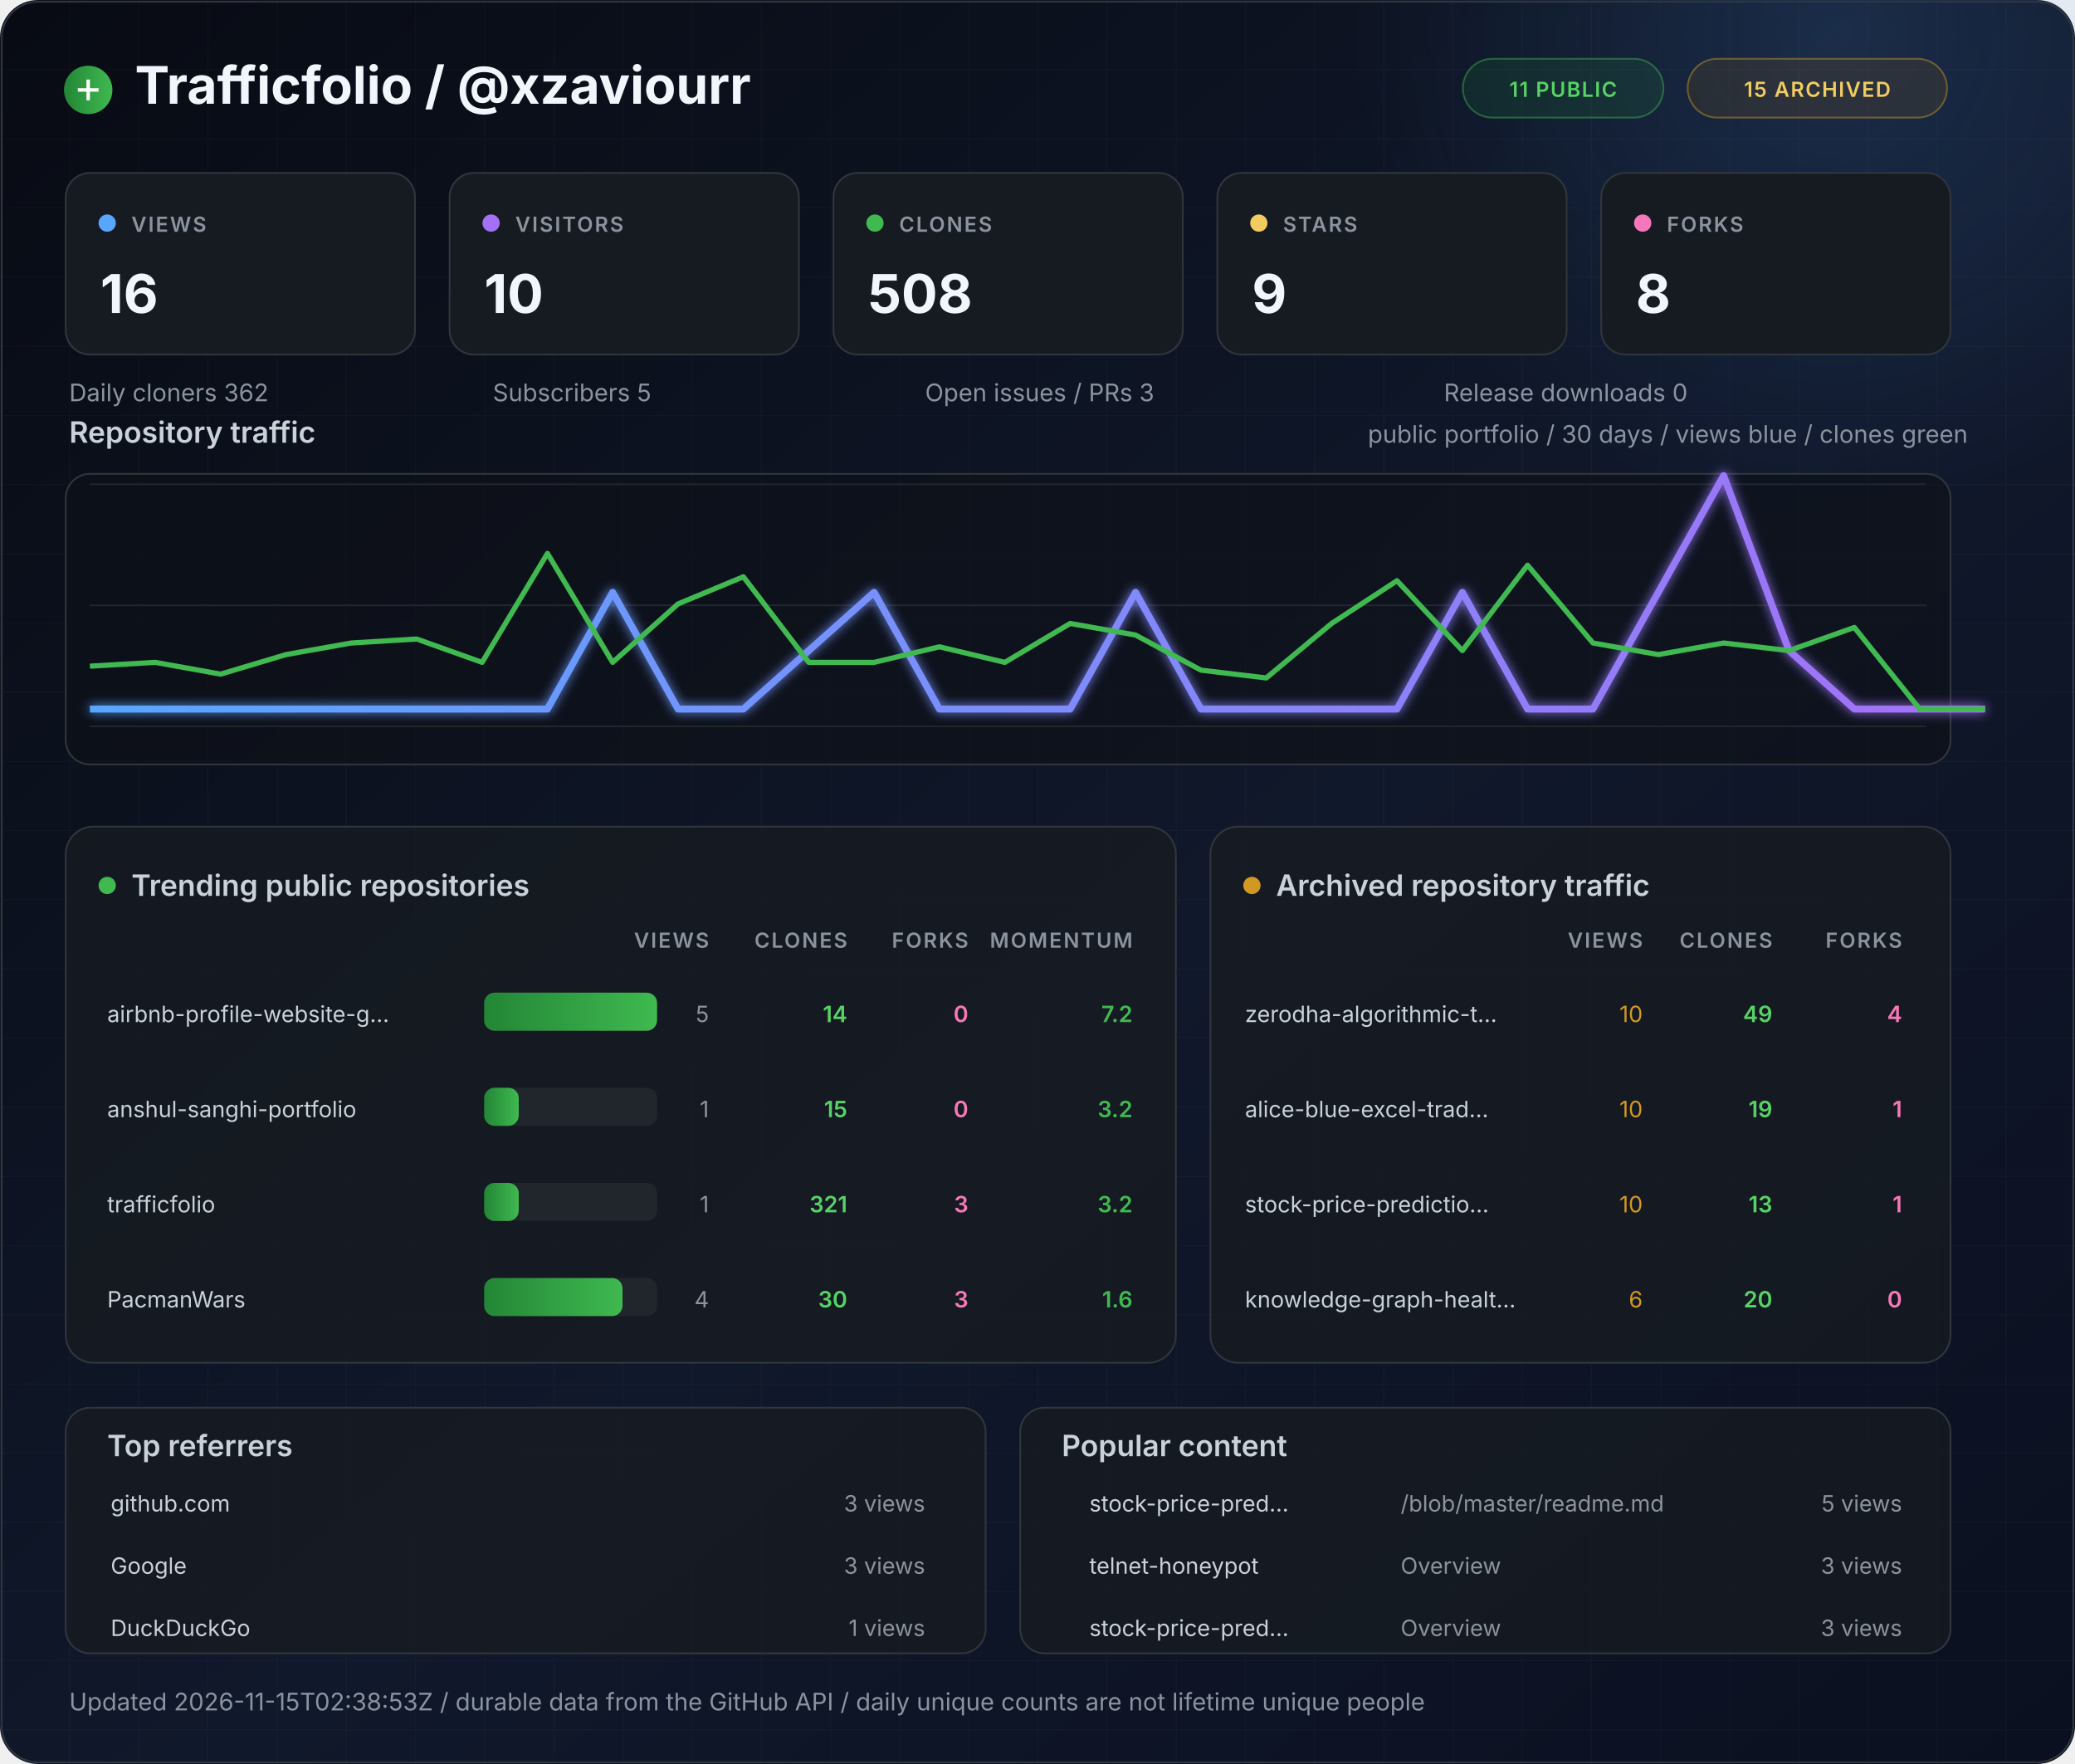
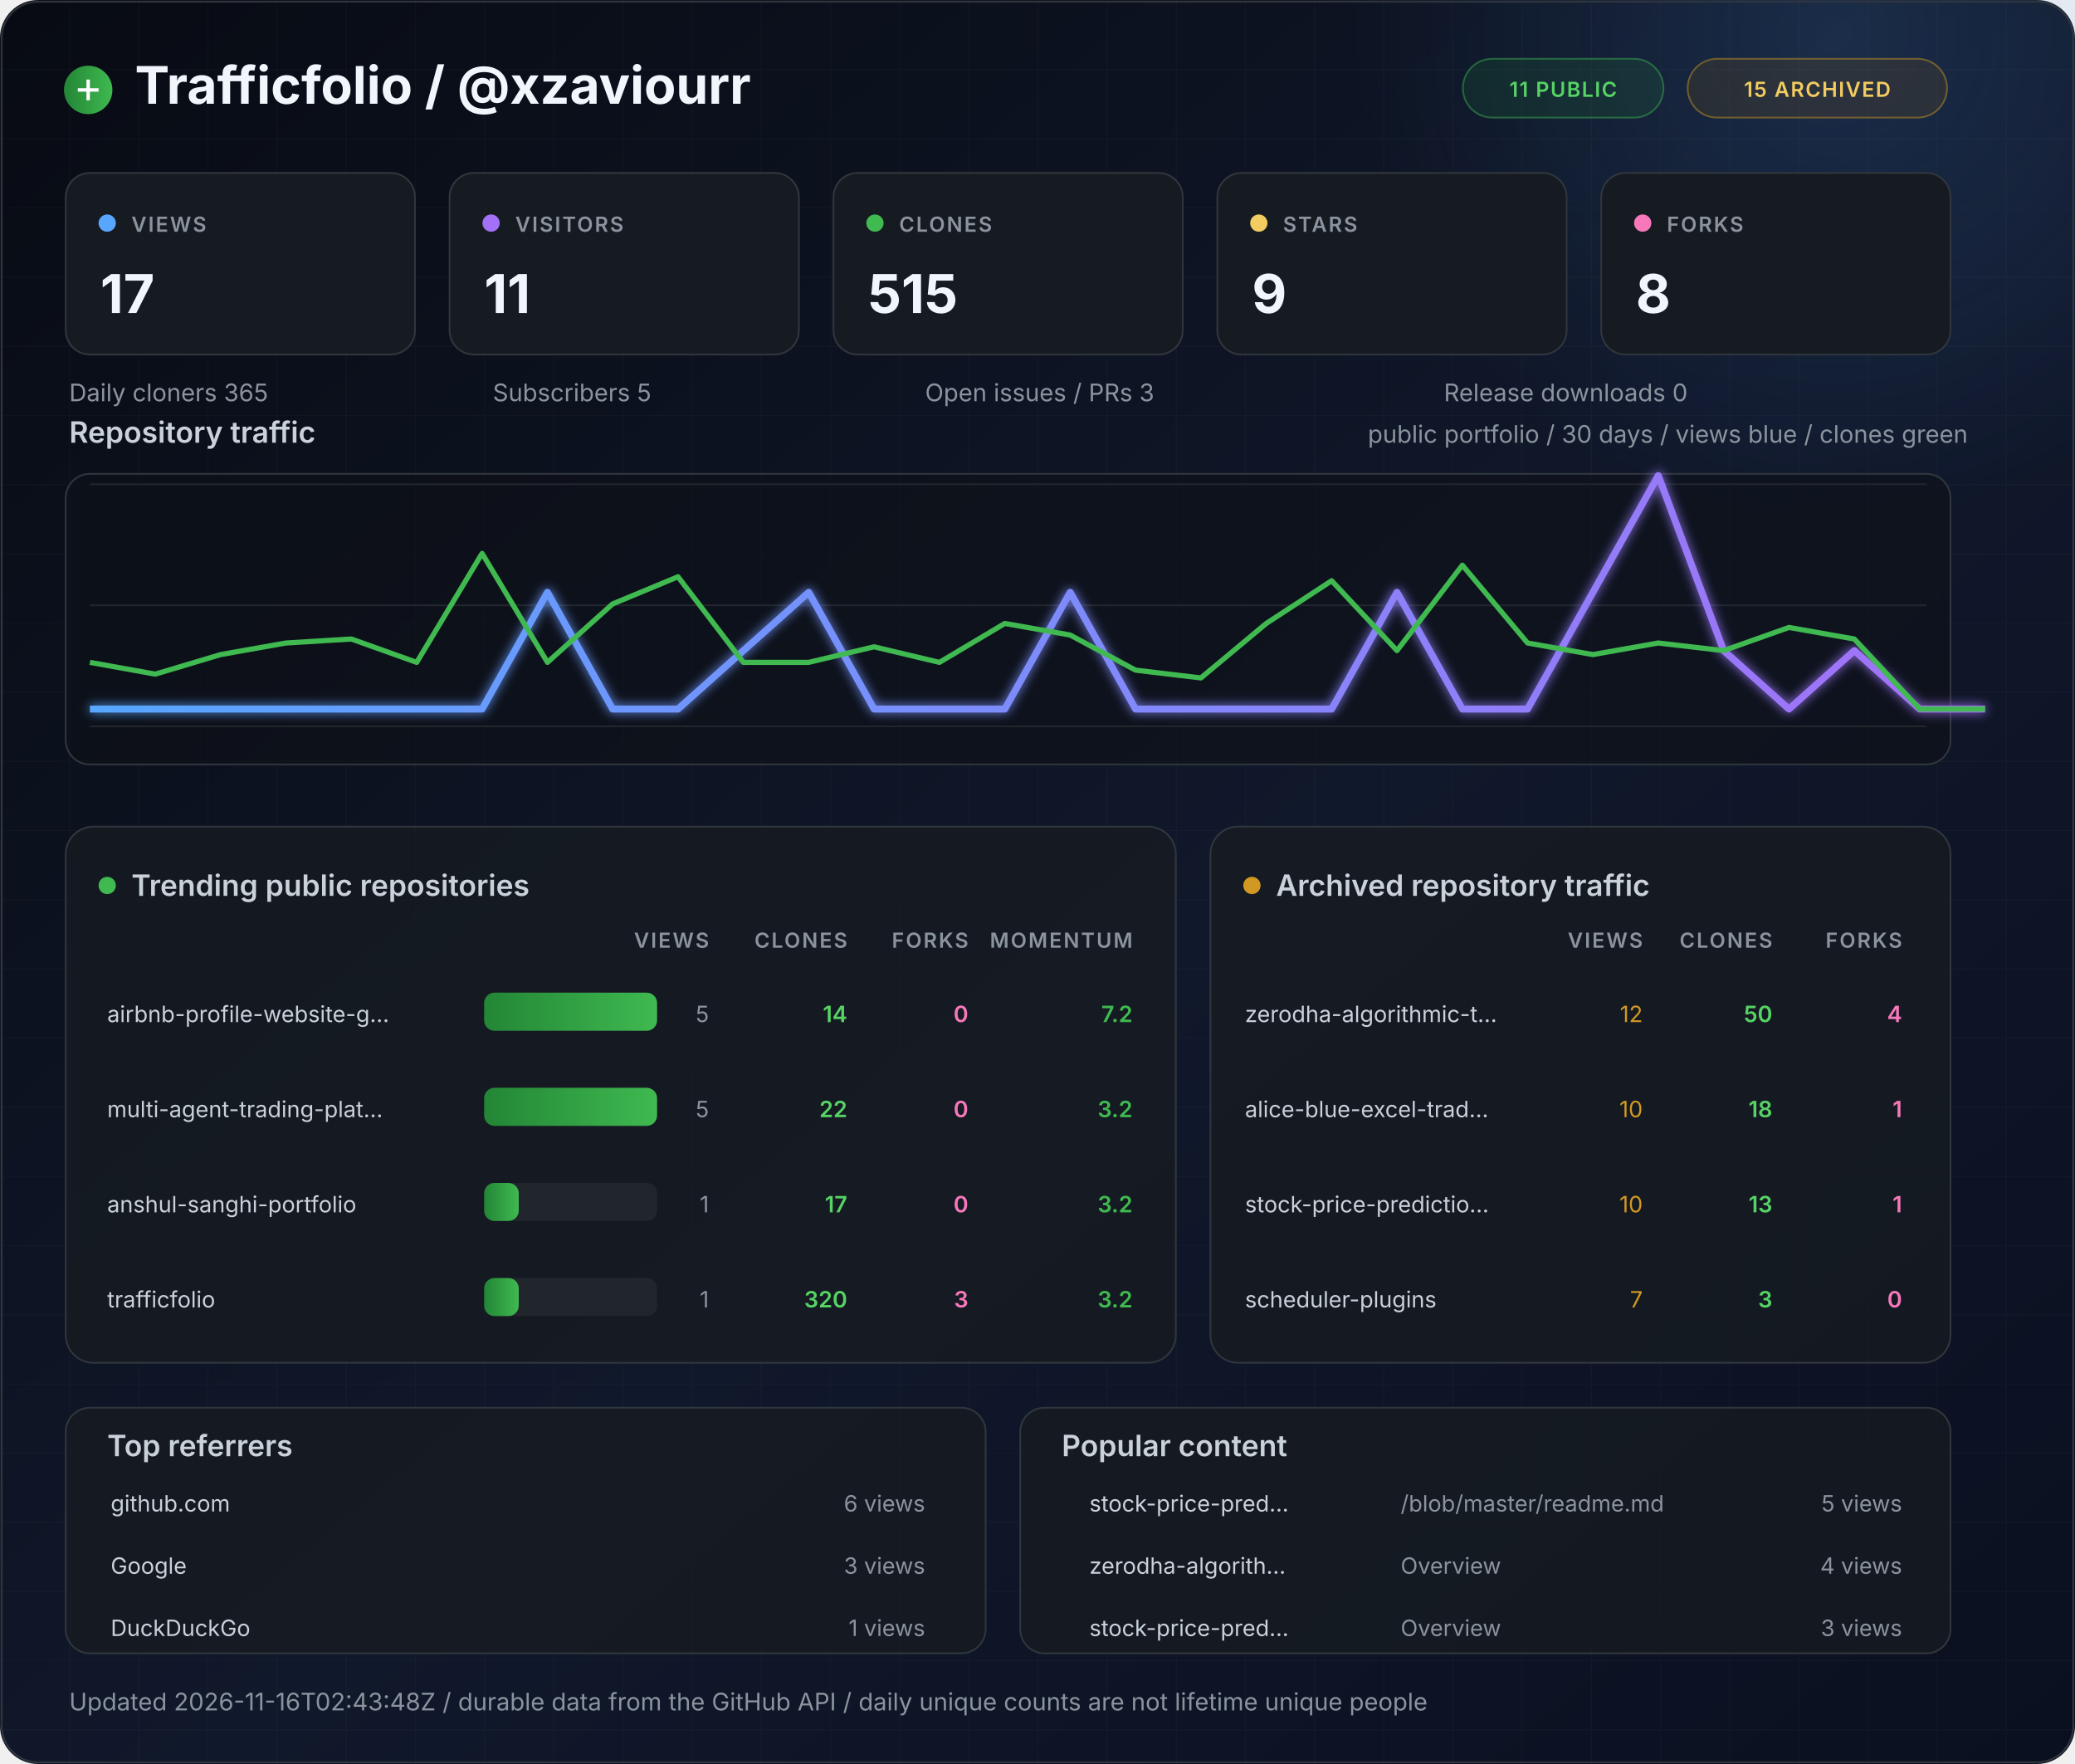
<svg xmlns="http://www.w3.org/2000/svg" width="1200" height="1020" viewBox="0 0 1200 1020" role="img" aria-label="Trafficfolio GitHub analytics dashboard for xzaviourr">
  <defs>
    <linearGradient id="bg" x1="0" y1="0" x2="1" y2="1">
      <stop stop-color="#080b13" />
      <stop offset=".55" stop-color="#10182b" />
      <stop offset="1" stop-color="#0b1020" />
    </linearGradient>
    <linearGradient id="line" x1="0" y1="0" x2="1" y2="0">
      <stop stop-color="#58a6ff" />
      <stop offset="1" stop-color="#a371f7" />
    </linearGradient>
    <linearGradient id="bar" x1="0" y1="0" x2="1" y2="0">
      <stop stop-color="#238636" />
      <stop offset="1" stop-color="#3fb950" />
    </linearGradient>
    <linearGradient id="archiveBar" x1="0" y1="0" x2="1" y2="0">
      <stop stop-color="#9e6a03" />
      <stop offset="1" stop-color="#f2cc60" />
    </linearGradient>
    <radialGradient id="ambient">
      <stop stop-color="#58a6ff" stop-opacity=".16" />
      <stop offset="1" stop-color="#58a6ff" stop-opacity="0" />
    </radialGradient>
    <pattern id="grid" width="40" height="40" patternUnits="userSpaceOnUse">
      <path d="M40 0H0V40" fill="none" stroke="#ffffff" stroke-opacity=".025" />
    </pattern>
    <filter id="glow">
      <feGaussianBlur stdDeviation="3" result="b" />
      <feMerge>
        <feMergeNode in="b" />
        <feMergeNode in="SourceGraphic" />
      </feMerge>
    </filter>
    <style>
    .title{font:750 30px -apple-system,BlinkMacSystemFont,"Segoe UI",sans-serif;fill:#f0f6fc}
    .subtitle{font:14px -apple-system,BlinkMacSystemFont,"Segoe UI",sans-serif;fill:#8b949e}
    .label{font:600 12px -apple-system,BlinkMacSystemFont,"Segoe UI",sans-serif;fill:#8b949e;letter-spacing:1px}
    .metric{font:700 31px -apple-system,BlinkMacSystemFont,"Segoe UI",sans-serif;fill:#f0f6fc}
    .section{font:600 17px -apple-system,BlinkMacSystemFont,"Segoe UI",sans-serif;fill:#c9d1d9}
    .repo,.value,.trend,.archive,.clone,.fork{font:13px -apple-system,BlinkMacSystemFont,"Segoe UI",sans-serif;fill:#c9d1d9}
    .value{fill:#8b949e} .trend{fill:#3fb950;font-weight:600} .archive{fill:#d29922}
    .clone{fill:#56d364;font-weight:600} .fork{fill:#f778ba;font-weight:600}
    .pill{font:600 12px -apple-system,BlinkMacSystemFont,"Segoe UI",sans-serif;letter-spacing:.7px}
  </style>
  </defs>
  <rect width="1200" height="1020" rx="22" fill="url(#bg)" />
  <rect width="1200" height="1020" rx="22" fill="url(#grid)" />
  <circle cx="1060" cy="20" r="280" fill="url(#ambient)" />
  <rect x="1" y="1" width="1198" height="1018" rx="21" fill="none" stroke="#30363d" />
  <circle cx="51" cy="52" r="14" fill="url(#bar)" />
  <path d="M45 52h12M51 46v12" stroke="#fff" stroke-width="2" />
  <text x="78" y="60" class="title">Trafficfolio / @xzaviourr</text>
  <rect x="846" y="34" width="116" height="34" rx="17" fill="#238636" fill-opacity=".16" stroke="#3fb950" stroke-opacity=".45" />
  <text x="904" y="56" text-anchor="middle" class="pill" fill="#56d364">11 PUBLIC</text>
  <rect x="976" y="34" width="150" height="34" rx="17" fill="#9e6a03" fill-opacity=".14" stroke="#d29922" stroke-opacity=".45" />
  <text x="1051" y="56" text-anchor="middle" class="pill" fill="#f2cc60">15 ARCHIVED</text>
  <rect x="38" y="100" width="202" height="105" rx="14" fill="#161b22" stroke="#30363d" />
  <circle cx="62" cy="129" r="5" fill="#58a6ff" />
  <text x="76" y="134" class="label">VIEWS</text>
-   <text x="58" y="181" class="metric">16</text>
+   <text x="58" y="181" class="metric">17</text>
  <rect x="260" y="100" width="202" height="105" rx="14" fill="#161b22" stroke="#30363d" />
  <circle cx="284" cy="129" r="5" fill="#a371f7" />
  <text x="298" y="134" class="label">VISITORS</text>
-   <text x="280" y="181" class="metric">10</text>
+   <text x="280" y="181" class="metric">11</text>
  <rect x="482" y="100" width="202" height="105" rx="14" fill="#161b22" stroke="#30363d" />
  <circle cx="506" cy="129" r="5" fill="#3fb950" />
  <text x="520" y="134" class="label">CLONES</text>
-   <text x="502" y="181" class="metric">508</text>
+   <text x="502" y="181" class="metric">515</text>
  <rect x="704" y="100" width="202" height="105" rx="14" fill="#161b22" stroke="#30363d" />
  <circle cx="728" cy="129" r="5" fill="#f2cc60" />
  <text x="742" y="134" class="label">STARS</text>
  <text x="724" y="181" class="metric">9</text>
  <rect x="926" y="100" width="202" height="105" rx="14" fill="#161b22" stroke="#30363d" />
  <circle cx="950" cy="129" r="5" fill="#f778ba" />
  <text x="964" y="134" class="label">FORKS</text>
  <text x="946" y="181" class="metric">8</text>
-   <text x="40" y="232" class="subtitle">Daily cloners 362</text>
+   <text x="40" y="232" class="subtitle">Daily cloners 365</text>
  <text x="285" y="232" class="subtitle">Subscribers 5</text>
  <text x="535" y="232" class="subtitle">Open issues / PRs 3</text>
  <text x="835" y="232" class="subtitle">Release downloads 0</text>
  <text x="40" y="256" class="section">Repository traffic</text>
  <text x="1138" y="256" text-anchor="end" class="subtitle">public portfolio / 30 days / views blue / clones green</text>
  <rect x="38" y="274" width="1090" height="168" rx="14" fill="#0d1117" fill-opacity=".62" stroke="#30363d" />
  <line x1="52" y1="420" x2="1114" y2="420" stroke="#21262d" />
  <line x1="52" y1="350" x2="1114" y2="350" stroke="#21262d" />
  <line x1="52" y1="280" x2="1114" y2="280" stroke="#21262d" />
-   <polyline points="52.0,410.0 89.8,410.0 127.6,410.0 165.4,410.0 203.2,410.0 241.0,410.0 278.8,410.0 316.6,410.0 354.3,342.5 392.1,410.0 429.9,410.0 467.7,376.2 505.5,342.5 543.3,410.0 581.1,410.0 618.9,410.0 656.7,342.5 694.5,410.0 732.3,410.0 770.1,410.0 807.9,410.0 845.7,342.5 883.4,410.0 921.2,410.0 959.0,342.5 996.8,275.0 1034.6,376.2 1072.4,410.0 1110.2,410.0 1148.0,410.0" fill="none" stroke="url(#line)" stroke-width="4" stroke-linejoin="round" filter="url(#glow)" />
-   <polyline points="52.0,385.2 89.8,383.0 127.6,389.8 165.4,378.5 203.2,371.8 241.0,369.5 278.8,383.0 316.6,320.0 354.3,383.0 392.1,349.2 429.9,333.5 467.7,383.0 505.5,383.0 543.3,374.0 581.1,383.0 618.9,360.5 656.7,367.2 694.5,387.5 732.3,392.0 770.1,360.5 807.9,335.8 845.7,376.2 883.4,326.8 921.2,371.8 959.0,378.5 996.8,371.8 1034.6,376.2 1072.4,362.8 1110.2,410.0 1148.0,410.0" fill="none" stroke="#3fb950" stroke-width="3" stroke-linejoin="round" />
+   <polyline points="52.0,410.0 89.8,410.0 127.6,410.0 165.4,410.0 203.2,410.0 241.0,410.0 278.8,410.0 316.6,342.5 354.3,410.0 392.1,410.0 429.9,376.2 467.7,342.5 505.5,410.0 543.3,410.0 581.1,410.0 618.9,342.5 656.7,410.0 694.5,410.0 732.3,410.0 770.1,410.0 807.9,342.5 845.7,410.0 883.4,410.0 921.2,342.5 959.0,275.0 996.8,376.2 1034.6,410.0 1072.4,376.2 1110.2,410.0 1148.0,410.0" fill="none" stroke="url(#line)" stroke-width="4" stroke-linejoin="round" filter="url(#glow)" />
+   <polyline points="52.0,383.0 89.8,389.8 127.6,378.5 165.4,371.8 203.2,369.5 241.0,383.0 278.8,320.0 316.6,383.0 354.3,349.2 392.1,333.5 429.9,383.0 467.7,383.0 505.5,374.0 543.3,383.0 581.1,360.5 618.9,367.2 656.7,387.5 694.5,392.0 732.3,360.5 770.1,335.8 807.9,376.2 845.7,326.8 883.4,371.8 921.2,378.5 959.0,371.8 996.8,376.2 1034.6,362.8 1072.4,369.5 1110.2,410.0 1148.0,410.0" fill="none" stroke="#3fb950" stroke-width="3" stroke-linejoin="round" />
  <rect x="38" y="478" width="642" height="310" rx="16" fill="#161b22" fill-opacity=".82" stroke="#30363d" />
  <circle cx="62" cy="512" r="5" fill="#3fb950" />
  <text x="76" y="518" class="section">Trending public repositories</text>
  <text x="410" y="548" text-anchor="end" class="label">VIEWS</text>
  <text x="490" y="548" text-anchor="end" class="label">CLONES</text>
  <text x="560" y="548" text-anchor="end" class="label">FORKS</text>
  <text x="655" y="548" text-anchor="end" class="label">MOMENTUM</text>
  <text x="62" y="591" class="repo">airbnb-profile-website-g...</text>
  <rect x="280" y="574" width="100" height="22" rx="6" fill="#21262d" />
  <rect x="280" y="574" width="100" height="22" rx="6" fill="url(#bar)" />
  <text x="410" y="591" text-anchor="end" class="value">5</text>
  <text x="490" y="591" text-anchor="end" class="clone">14</text>
  <text x="560" y="591" text-anchor="end" class="fork">0</text>
  <text x="655" y="591" text-anchor="end" class="trend">7.2</text>
-   <text x="62" y="646" class="repo">anshul-sanghi-portfolio</text>
+   <text x="62" y="646" class="repo">multi-agent-trading-plat...</text>
  <rect x="280" y="629" width="100" height="22" rx="6" fill="#21262d" />
-   <rect x="280" y="629" width="20" height="22" rx="6" fill="url(#bar)" />
-   <text x="410" y="646" text-anchor="end" class="value">1</text>
-   <text x="490" y="646" text-anchor="end" class="clone">15</text>
+   <rect x="280" y="629" width="100" height="22" rx="6" fill="url(#bar)" />
+   <text x="410" y="646" text-anchor="end" class="value">5</text>
+   <text x="490" y="646" text-anchor="end" class="clone">22</text>
  <text x="560" y="646" text-anchor="end" class="fork">0</text>
  <text x="655" y="646" text-anchor="end" class="trend">3.2</text>
-   <text x="62" y="701" class="repo">trafficfolio</text>
+   <text x="62" y="701" class="repo">anshul-sanghi-portfolio</text>
  <rect x="280" y="684" width="100" height="22" rx="6" fill="#21262d" />
  <rect x="280" y="684" width="20" height="22" rx="6" fill="url(#bar)" />
  <text x="410" y="701" text-anchor="end" class="value">1</text>
-   <text x="490" y="701" text-anchor="end" class="clone">321</text>
-   <text x="560" y="701" text-anchor="end" class="fork">3</text>
+   <text x="490" y="701" text-anchor="end" class="clone">17</text>
+   <text x="560" y="701" text-anchor="end" class="fork">0</text>
  <text x="655" y="701" text-anchor="end" class="trend">3.2</text>
-   <text x="62" y="756" class="repo">PacmanWars</text>
+   <text x="62" y="756" class="repo">trafficfolio</text>
  <rect x="280" y="739" width="100" height="22" rx="6" fill="#21262d" />
-   <rect x="280" y="739" width="80" height="22" rx="6" fill="url(#bar)" />
-   <text x="410" y="756" text-anchor="end" class="value">4</text>
-   <text x="490" y="756" text-anchor="end" class="clone">30</text>
+   <rect x="280" y="739" width="20" height="22" rx="6" fill="url(#bar)" />
+   <text x="410" y="756" text-anchor="end" class="value">1</text>
+   <text x="490" y="756" text-anchor="end" class="clone">320</text>
  <text x="560" y="756" text-anchor="end" class="fork">3</text>
-   <text x="655" y="756" text-anchor="end" class="trend">1.6</text>
+   <text x="655" y="756" text-anchor="end" class="trend">3.2</text>
  <rect x="700" y="478" width="428" height="310" rx="16" fill="#161b22" fill-opacity=".82" stroke="#30363d" />
  <circle cx="724" cy="512" r="5" fill="#d29922" />
  <text x="738" y="518" class="section">Archived repository traffic</text>
  <text x="950" y="548" text-anchor="end" class="label">VIEWS</text>
  <text x="1025" y="548" text-anchor="end" class="label">CLONES</text>
  <text x="1100" y="548" text-anchor="end" class="label">FORKS</text>
  <text x="720" y="591" class="repo">zerodha-algorithmic-t...</text>
-   <text x="950" y="591" text-anchor="end" class="archive">10</text>
-   <text x="1025" y="591" text-anchor="end" class="clone">49</text>
+   <text x="950" y="591" text-anchor="end" class="archive">12</text>
+   <text x="1025" y="591" text-anchor="end" class="clone">50</text>
  <text x="1100" y="591" text-anchor="end" class="fork">4</text>
  <text x="720" y="646" class="repo">alice-blue-excel-trad...</text>
  <text x="950" y="646" text-anchor="end" class="archive">10</text>
-   <text x="1025" y="646" text-anchor="end" class="clone">19</text>
+   <text x="1025" y="646" text-anchor="end" class="clone">18</text>
  <text x="1100" y="646" text-anchor="end" class="fork">1</text>
  <text x="720" y="701" class="repo">stock-price-predictio...</text>
  <text x="950" y="701" text-anchor="end" class="archive">10</text>
  <text x="1025" y="701" text-anchor="end" class="clone">13</text>
  <text x="1100" y="701" text-anchor="end" class="fork">1</text>
-   <text x="720" y="756" class="repo">knowledge-graph-healt...</text>
-   <text x="950" y="756" text-anchor="end" class="archive">6</text>
-   <text x="1025" y="756" text-anchor="end" class="clone">20</text>
+   <text x="720" y="756" class="repo">scheduler-plugins</text>
+   <text x="950" y="756" text-anchor="end" class="archive">7</text>
+   <text x="1025" y="756" text-anchor="end" class="clone">3</text>
  <text x="1100" y="756" text-anchor="end" class="fork">0</text>
  <rect x="38" y="814" width="532" height="142" rx="14" fill="#161b22" fill-opacity=".82" stroke="#30363d" />
  <text x="62" y="842" class="section">Top referrers</text>
  <text x="64" y="874" class="repo">github.com</text>
-   <text x="535" y="874" text-anchor="end" class="value">3 views</text>
+   <text x="535" y="874" text-anchor="end" class="value">6 views</text>
  <text x="64" y="910" class="repo">Google</text>
  <text x="535" y="910" text-anchor="end" class="value">3 views</text>
  <text x="64" y="946" class="repo">DuckDuckGo</text>
  <text x="535" y="946" text-anchor="end" class="value">1 views</text>
  <rect x="590" y="814" width="538" height="142" rx="14" fill="#161b22" fill-opacity=".82" stroke="#30363d" />
  <text x="614" y="842" class="section">Popular content</text>
  <text x="630" y="874" class="repo">stock-price-pred...</text>
  <text x="810" y="874" class="value">/blob/master/readme.md</text>
  <text x="1100" y="874" text-anchor="end" class="value">5 views</text>
-   <text x="630" y="910" class="repo">telnet-honeypot</text>
+   <text x="630" y="910" class="repo">zerodha-algorith...</text>
  <text x="810" y="910" class="value">Overview</text>
-   <text x="1100" y="910" text-anchor="end" class="value">3 views</text>
+   <text x="1100" y="910" text-anchor="end" class="value">4 views</text>
  <text x="630" y="946" class="repo">stock-price-pred...</text>
  <text x="810" y="946" class="value">Overview</text>
  <text x="1100" y="946" text-anchor="end" class="value">3 views</text>
-   <text x="40" y="989" class="subtitle">Updated 2026-11-15T02:38:53Z / durable data from the GitHub API / daily unique counts are not lifetime unique people</text>
+   <text x="40" y="989" class="subtitle">Updated 2026-11-16T02:43:48Z / durable data from the GitHub API / daily unique counts are not lifetime unique people</text>
</svg>
